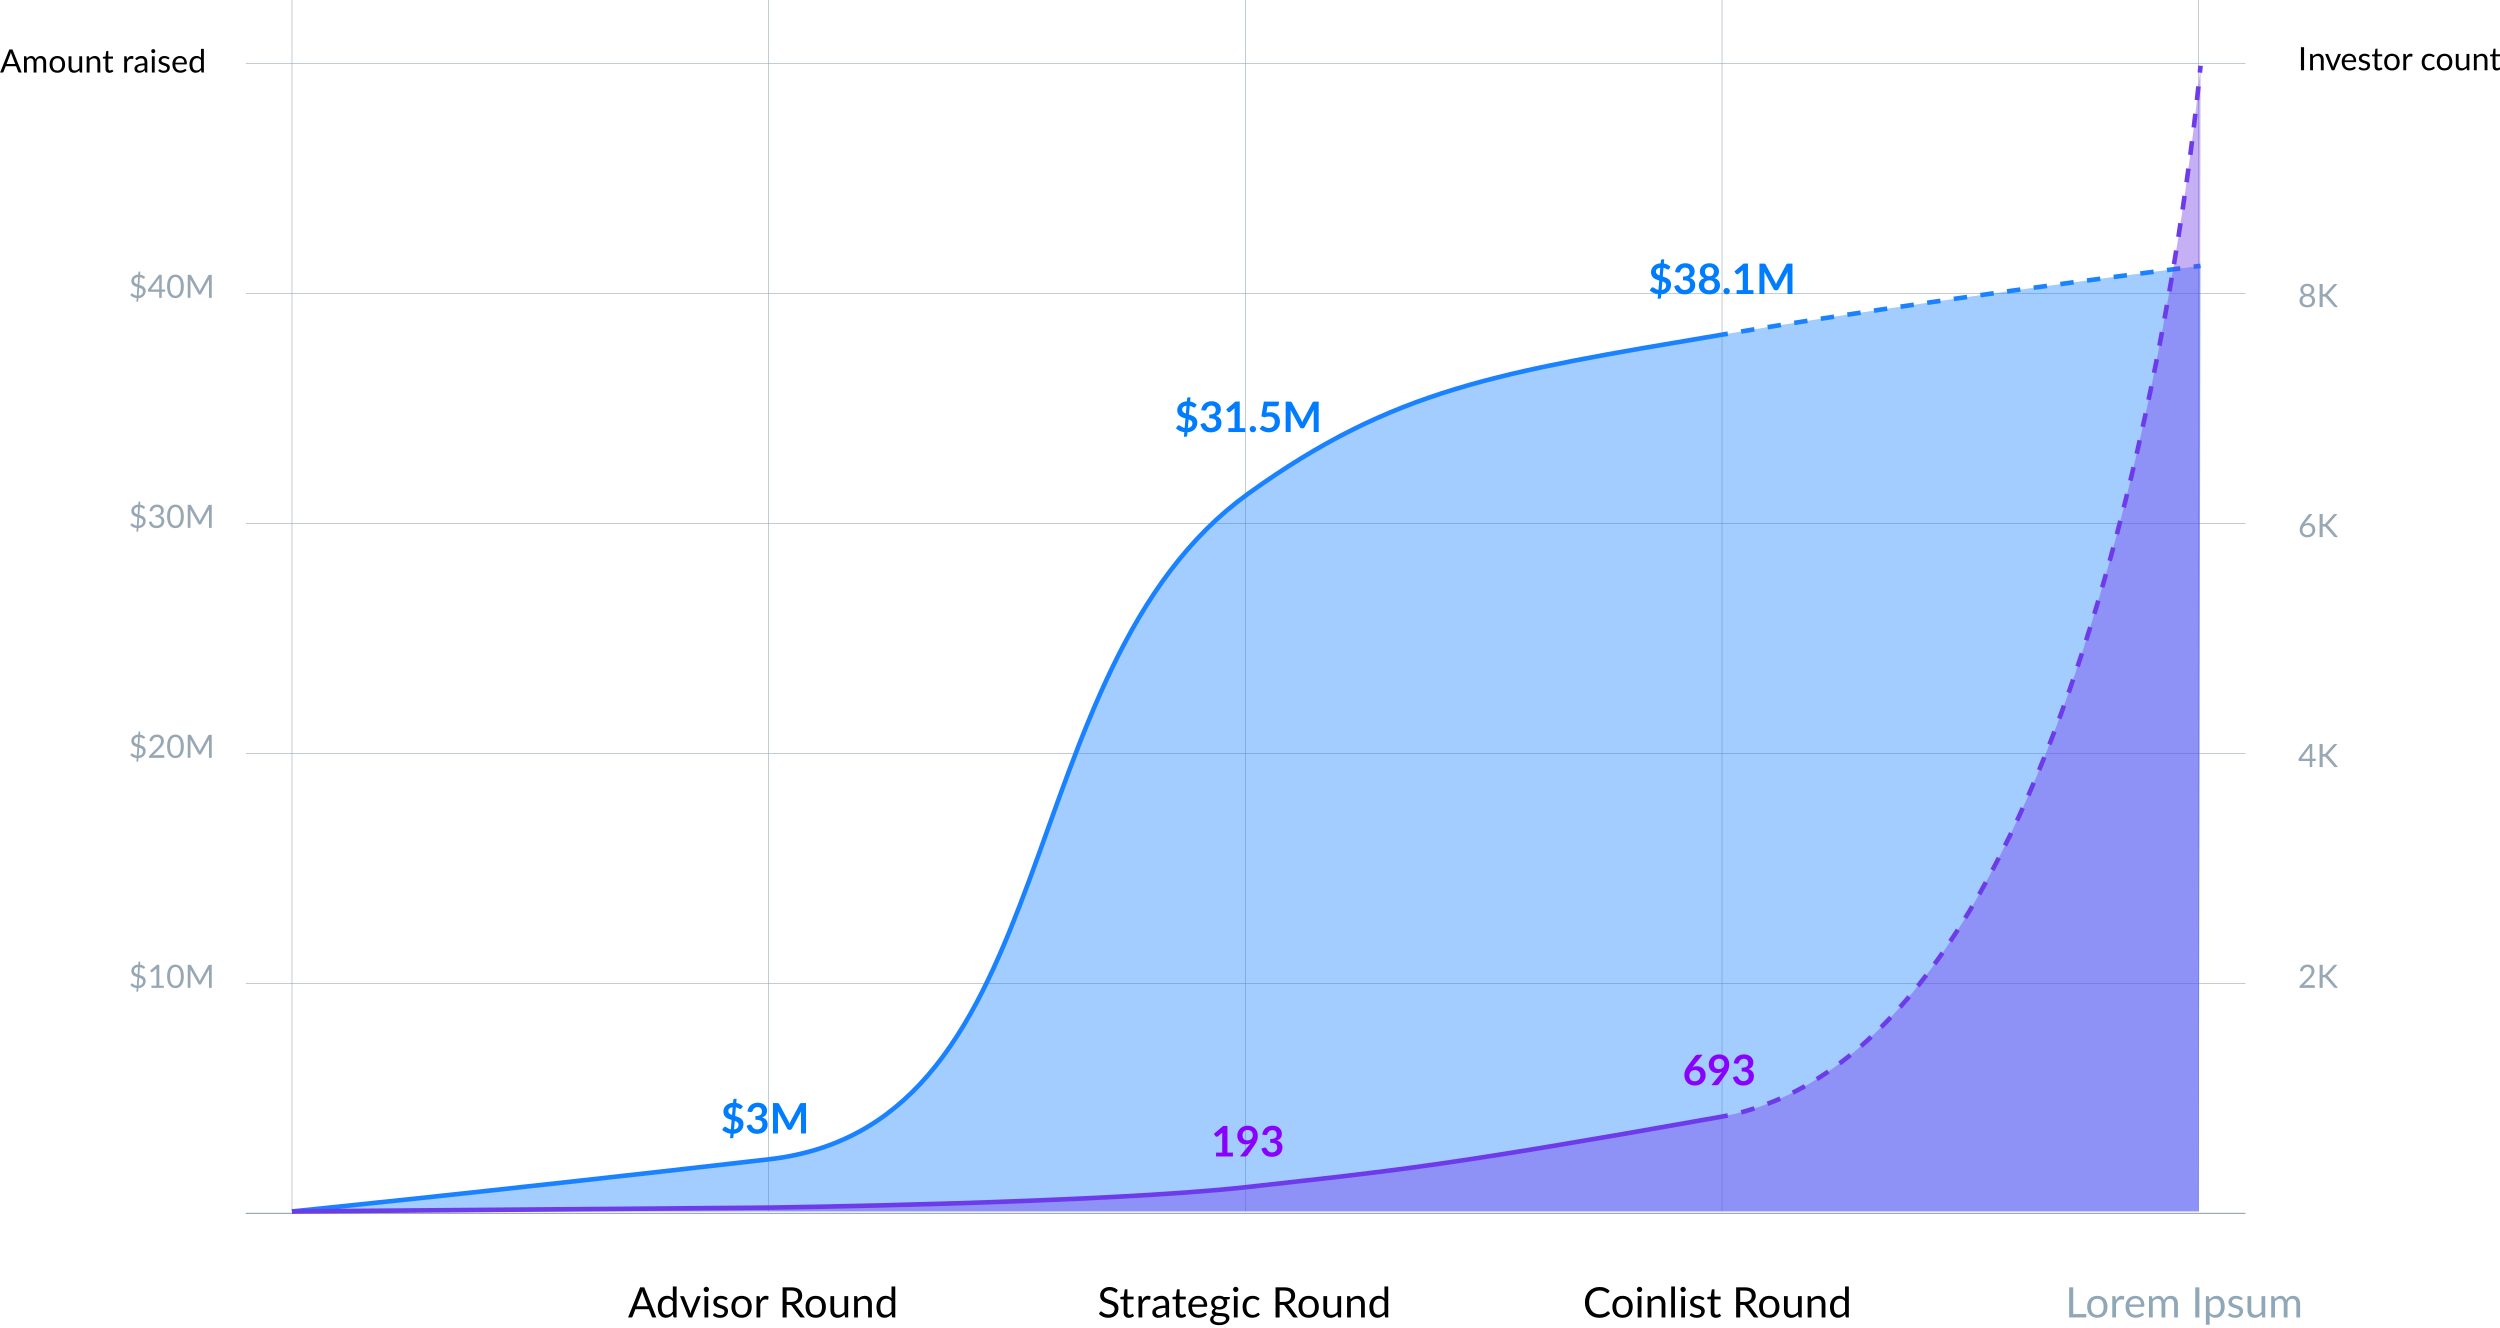
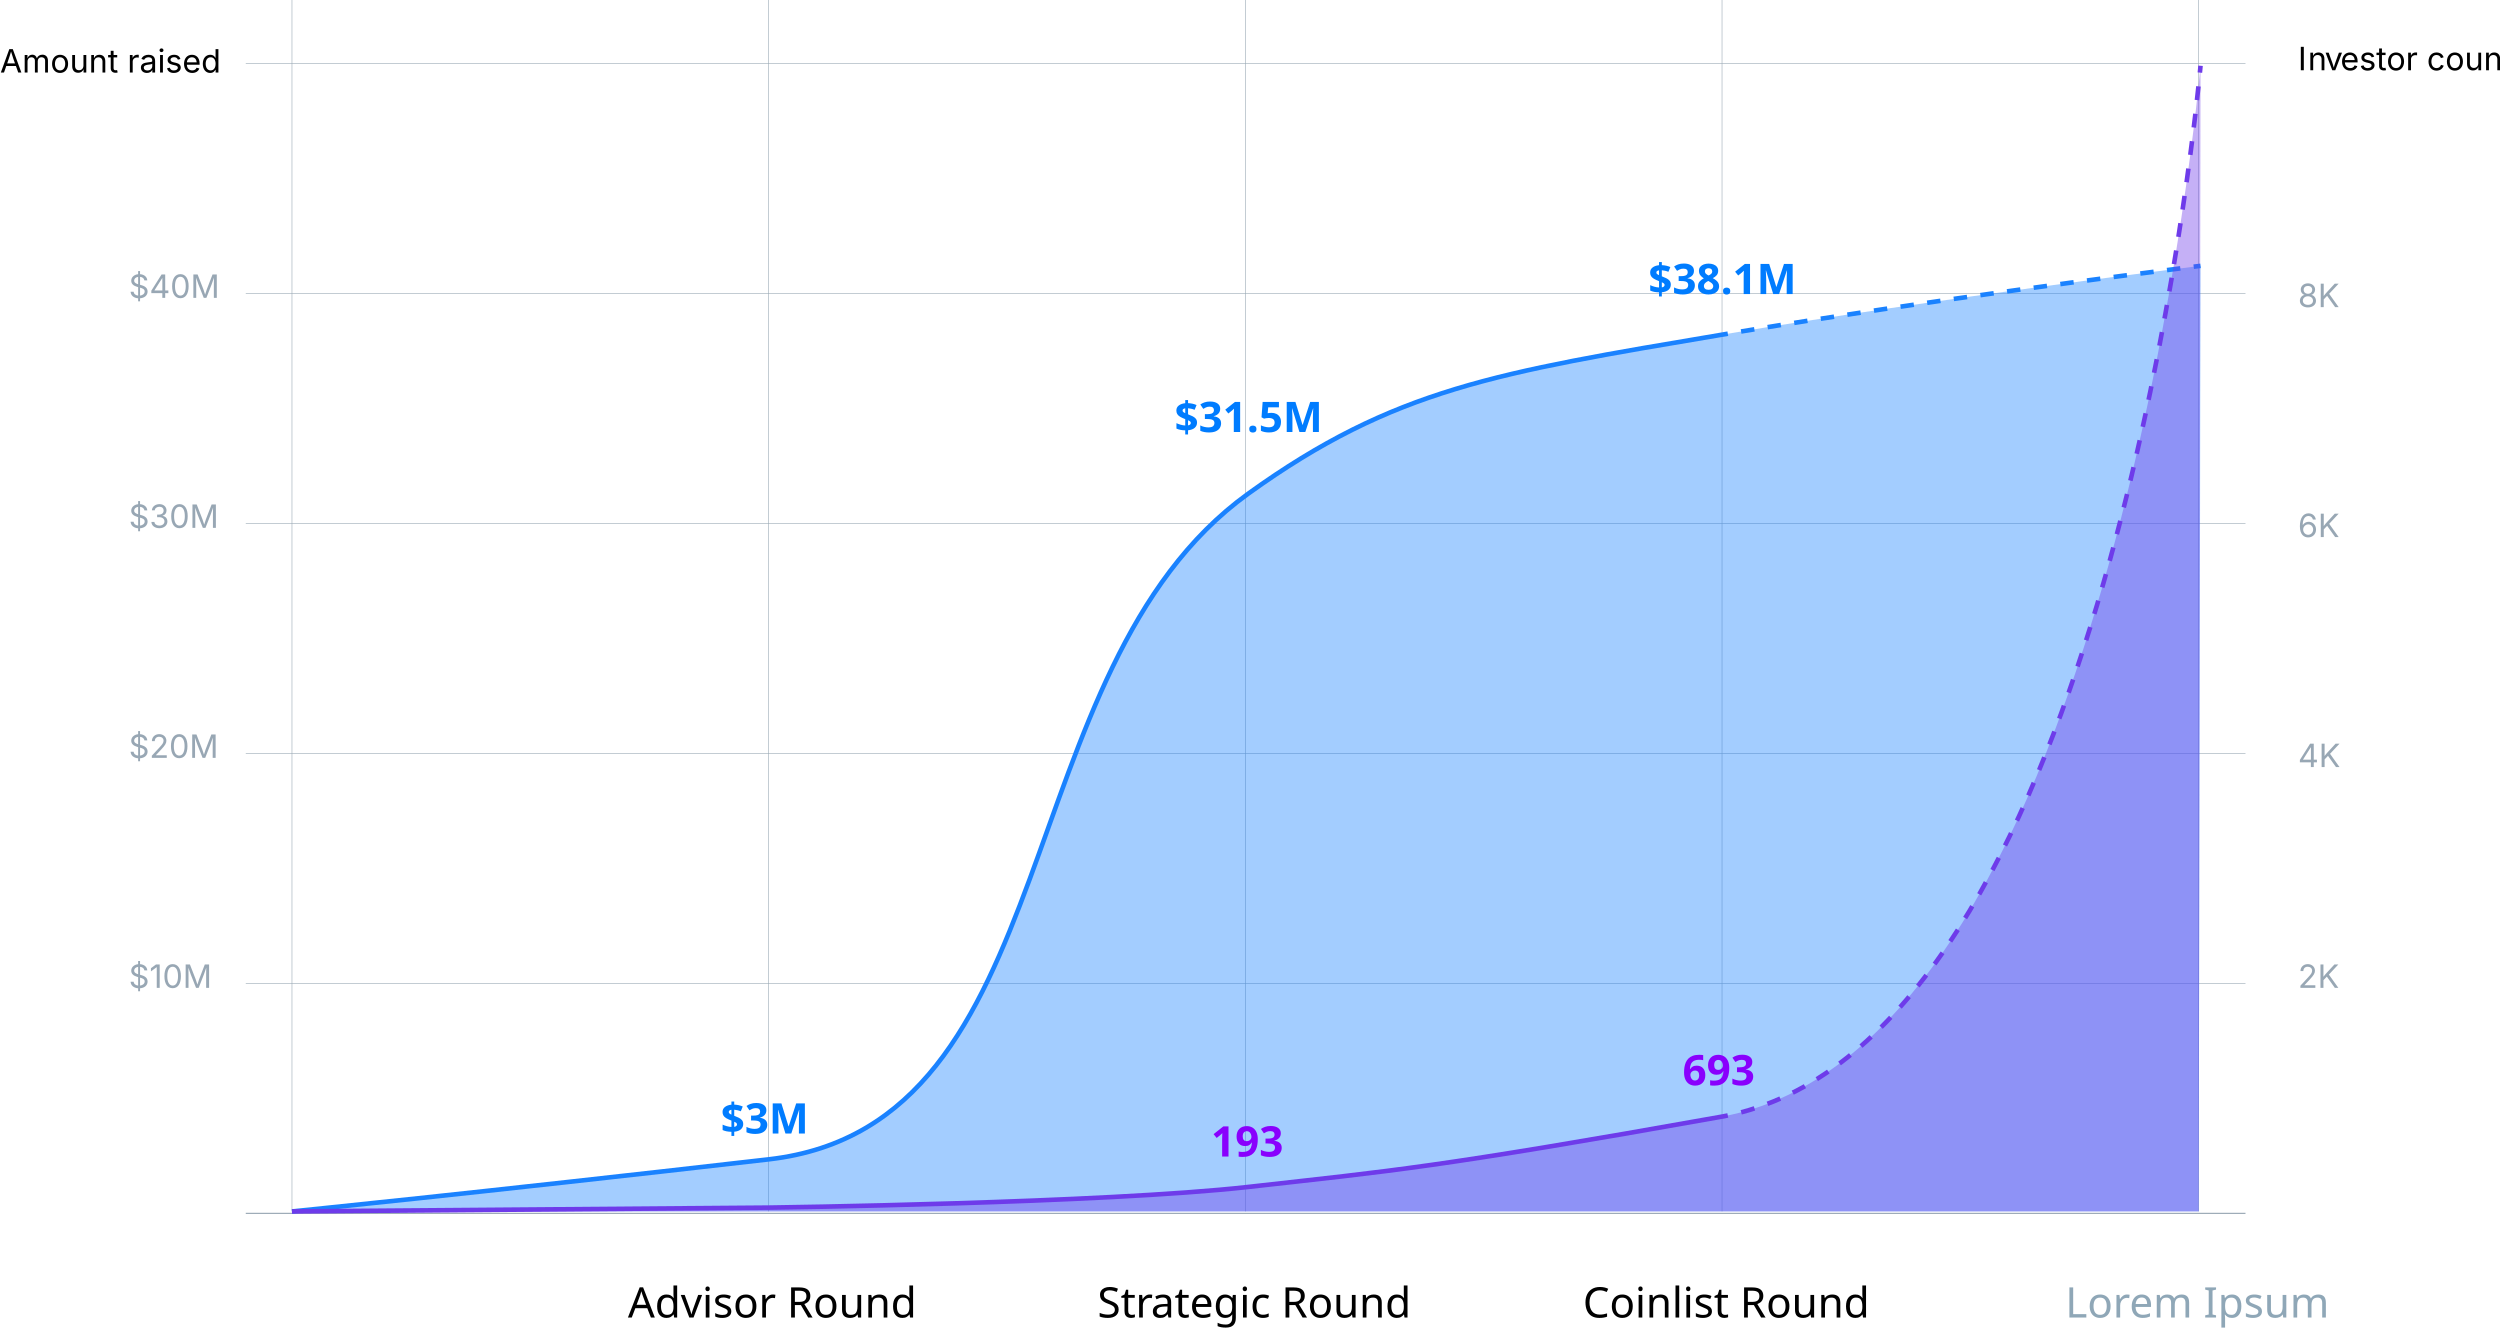
<svg xmlns="http://www.w3.org/2000/svg" width="1087" height="577" viewBox="0 0 1087 577">
  <g fill="none" fill-rule="evenodd">
    <path stroke="#98A7B4" stroke-width=".25" d="M334.212 0v526.726M541.474 0v526.726M126.95 0v526.726" />
    <path stroke="#98A7B4" stroke-width=".5" d="M976.337 527.571H106.863" />
    <path stroke="#98A7B4" stroke-width=".25" d="M976.337 427.571H106.863M976.337 327.571H106.863M976.337 227.571H106.863M976.337 127.571H106.863M976.337 27.571H106.863M748.736 0v526.726M955.999 526.726V0" />
-     <text fill="#000" font-family="Lato-Regular, Lato" font-size="14">
+     <text fill="#000" font-family="Inter, sans-serif" font-size="14">
      <tspan x="0" y="31.549">Amount raised</tspan>
    </text>
-     <text fill="#98A7B4" font-family="Lato-Regular, Lato" font-size="14">
+     <text fill="#98A7B4" font-family="Inter, sans-serif" font-size="14">
      <tspan x="55.986" y="429.529">$10M</tspan>
    </text>
-     <text fill="#98A7B4" font-family="Lato-Regular, Lato" font-size="14">
+     <text fill="#98A7B4" font-family="Inter, sans-serif" font-size="14">
      <tspan x="55.986" y="329.527">$20M</tspan>
    </text>
-     <text fill="#98A7B4" font-family="Lato-Regular, Lato" font-size="14">
+     <text fill="#98A7B4" font-family="Inter, sans-serif" font-size="14">
      <tspan x="55.986" y="229.525">$30M</tspan>
    </text>
-     <text fill="#98A7B4" font-family="Lato-Regular, Lato" font-size="14">
+     <text fill="#98A7B4" font-family="Inter, sans-serif" font-size="14">
      <tspan x="55.986" y="129.523">$40M</tspan>
    </text>
-     <text fill="#98A7B4" font-family="Lato-Regular, Lato" font-size="14">
+     <text fill="#98A7B4" font-family="Inter, sans-serif" font-size="14">
      <tspan x="999.166" y="429.529">2K</tspan>
    </text>
-     <text fill="#98A7B4" font-family="Lato-Regular, Lato" font-size="14">
+     <text fill="#98A7B4" font-family="Inter, sans-serif" font-size="14">
      <tspan x="999.166" y="333.531">4K</tspan>
    </text>
-     <text fill="#98A7B4" font-family="Lato-Regular, Lato" font-size="14">
+     <text fill="#98A7B4" font-family="Inter, sans-serif" font-size="14">
      <tspan x="999.166" y="233.529">6K</tspan>
    </text>
-     <text fill="#98A7B4" font-family="Lato-Regular, Lato" font-size="14">
+     <text fill="#98A7B4" font-family="Inter, sans-serif" font-size="14">
      <tspan x="999.166" y="133.527">8K</tspan>
    </text>
-     <text fill="#000" font-family="Lato-Regular, Lato" font-size="18.313" transform="translate(126 16.173)">
+     <text fill="#000" font-family="Sailic, sans-serif" font-size="18.313" transform="translate(126 16.173)">
      <tspan x="147.022" y="556.673">Advisor Round</tspan>
    </text>
-     <text fill="#000" font-family="Lato-Regular, Lato" font-size="18.313" transform="translate(126 16.173)">
+     <text fill="#000" font-family="Sailic, sans-serif" font-size="18.313" transform="translate(126 16.173)">
      <tspan x="351.195" y="556.673">St</tspan>
      <tspan x="367.732" y="556.673" letter-spacing="-.348">r</tspan>
      <tspan x="374.417" y="556.673">ategic Round</tspan>
    </text>
-     <text fill="#000" font-family="Lato-Regular, Lato" font-size="18.313" transform="translate(126 16.173)">
+     <text fill="#000" font-family="Sailic, sans-serif" font-size="18.313" transform="translate(126 16.173)">
      <tspan x="562.255" y="556.673">Coinlist Round</tspan>
    </text>
-     <text fill="#8FA7B7" font-family="Lato-Regular, Lato" font-size="18.313" transform="translate(126 16.173)">
+     <text fill="#8FA7B7" font-family="Sailic, sans-serif" font-size="18.313" transform="translate(126 16.173)">
      <tspan x="771.997" y="556.673">Lorem Ipsum</tspan>
    </text>
-     <text fill="#000" font-family="Lato-Regular, Lato" font-size="14" transform="translate(126 16.173)">
+     <text fill="#000" font-family="Inter, sans-serif" font-size="14" transform="translate(126 16.173)">
      <tspan x="873.163" y="14.376">I</tspan>
      <tspan x="877.461" y="14.376" letter-spacing="-.224">n</tspan>
      <tspan x="884.797" y="14.376" letter-spacing="-.181">v</tspan>
      <tspan x="891.602" y="14.376">estor count</tspan>
    </text>
    <path fill="#1A82FF" fill-opacity=".4" d="M126.95 526.726s76.877-7.656 207.371-22.655c130.493-15 102.304-213.104 208.49-289.486C606.18 169 651.013 162 748.3 145.588c96.59-16.295 208.488-29.998 208.488-29.998L956 526.726h-829.05z" />
    <path stroke="#1A82FF" stroke-width="2" d="M126.95 526.726s76.877-7.656 207.371-22.655c130.493-15 102.304-213.104 208.49-289.486C606.18 169 651.013 162 748.3 145.588M748.3 145.588l2.957-.497" />
    <path stroke="#1A82FF" stroke-dasharray="5.847,5.847" stroke-width="2" d="M757.027 144.13c81.252-13.456 170.504-24.877 193.895-27.811" />
    <path stroke="#1A82FF" stroke-width="2" d="M953.816 115.958c1.945-.242 2.974-.368 2.974-.368" />
    <path fill="#6E3BEA" fill-opacity=".4" d="M126.95 526.726l207.371-1.655s145.618-1.931 208.49-9.001c62.87-7.07 81.213-8.33 205.49-30.498C919.68 455 956.788 28.594 956.788 28.594L956 526.726h-829.05z" />
    <path stroke="#6E3BEA" stroke-width="2" d="M126.95 526.726l207.371-1.655s145.618-1.931 208.49-9.001c62.87-7.07 81.213-8.33 205.49-30.498M748.3 485.571a110.1 110.1 0 0 0 2.945-.567" />
    <path stroke="#6E3BEA" stroke-dasharray="6.003,6.003" stroke-width="2" d="M757.086 483.631C909.3 443.433 951.044 85.308 956.212 34.564" />
    <path stroke="#6E3BEA" stroke-width="2" d="M956.51 31.576c.19-1.956.28-2.982.28-2.982" />
-     <text fill="#007CFF" font-family="Lato-Bold, Lato" font-size="18.313" font-weight="bold">
+     <text fill="#007CFF" font-family="Sailic, sans-serif" font-size="18.313" font-weight="bold">
      <tspan x="313.384" y="492.846">$3M</tspan>
    </text>
-     <text fill="#8900FD" font-family="Lato-Bold, Lato" font-size="18.313" font-weight="bold">
+     <text fill="#8900FD" font-family="Sailic, sans-serif" font-size="18.313" font-weight="bold">
      <tspan x="526.589" y="502.846">193</tspan>
    </text>
-     <text fill="#8900FD" font-family="Lato-Bold, Lato" font-size="18.313" font-weight="bold">
+     <text fill="#8900FD" font-family="Sailic, sans-serif" font-size="18.313" font-weight="bold">
      <tspan x="731.589" y="471.846">693</tspan>
    </text>
-     <text fill="#007CFF" font-family="Lato-Bold, Lato" font-size="18.313" font-weight="bold">
+     <text fill="#007CFF" font-family="Sailic, sans-serif" font-size="18.313" font-weight="bold">
      <tspan x="510.702" y="187.846">$31.5M</tspan>
    </text>
-     <text fill="#007CFF" font-family="Lato-Bold, Lato" font-size="18.313" font-weight="bold">
+     <text fill="#007CFF" font-family="Sailic, sans-serif" font-size="18.313" font-weight="bold">
      <tspan x="716.702" y="127.846">$38.1M</tspan>
    </text>
  </g>
</svg>
